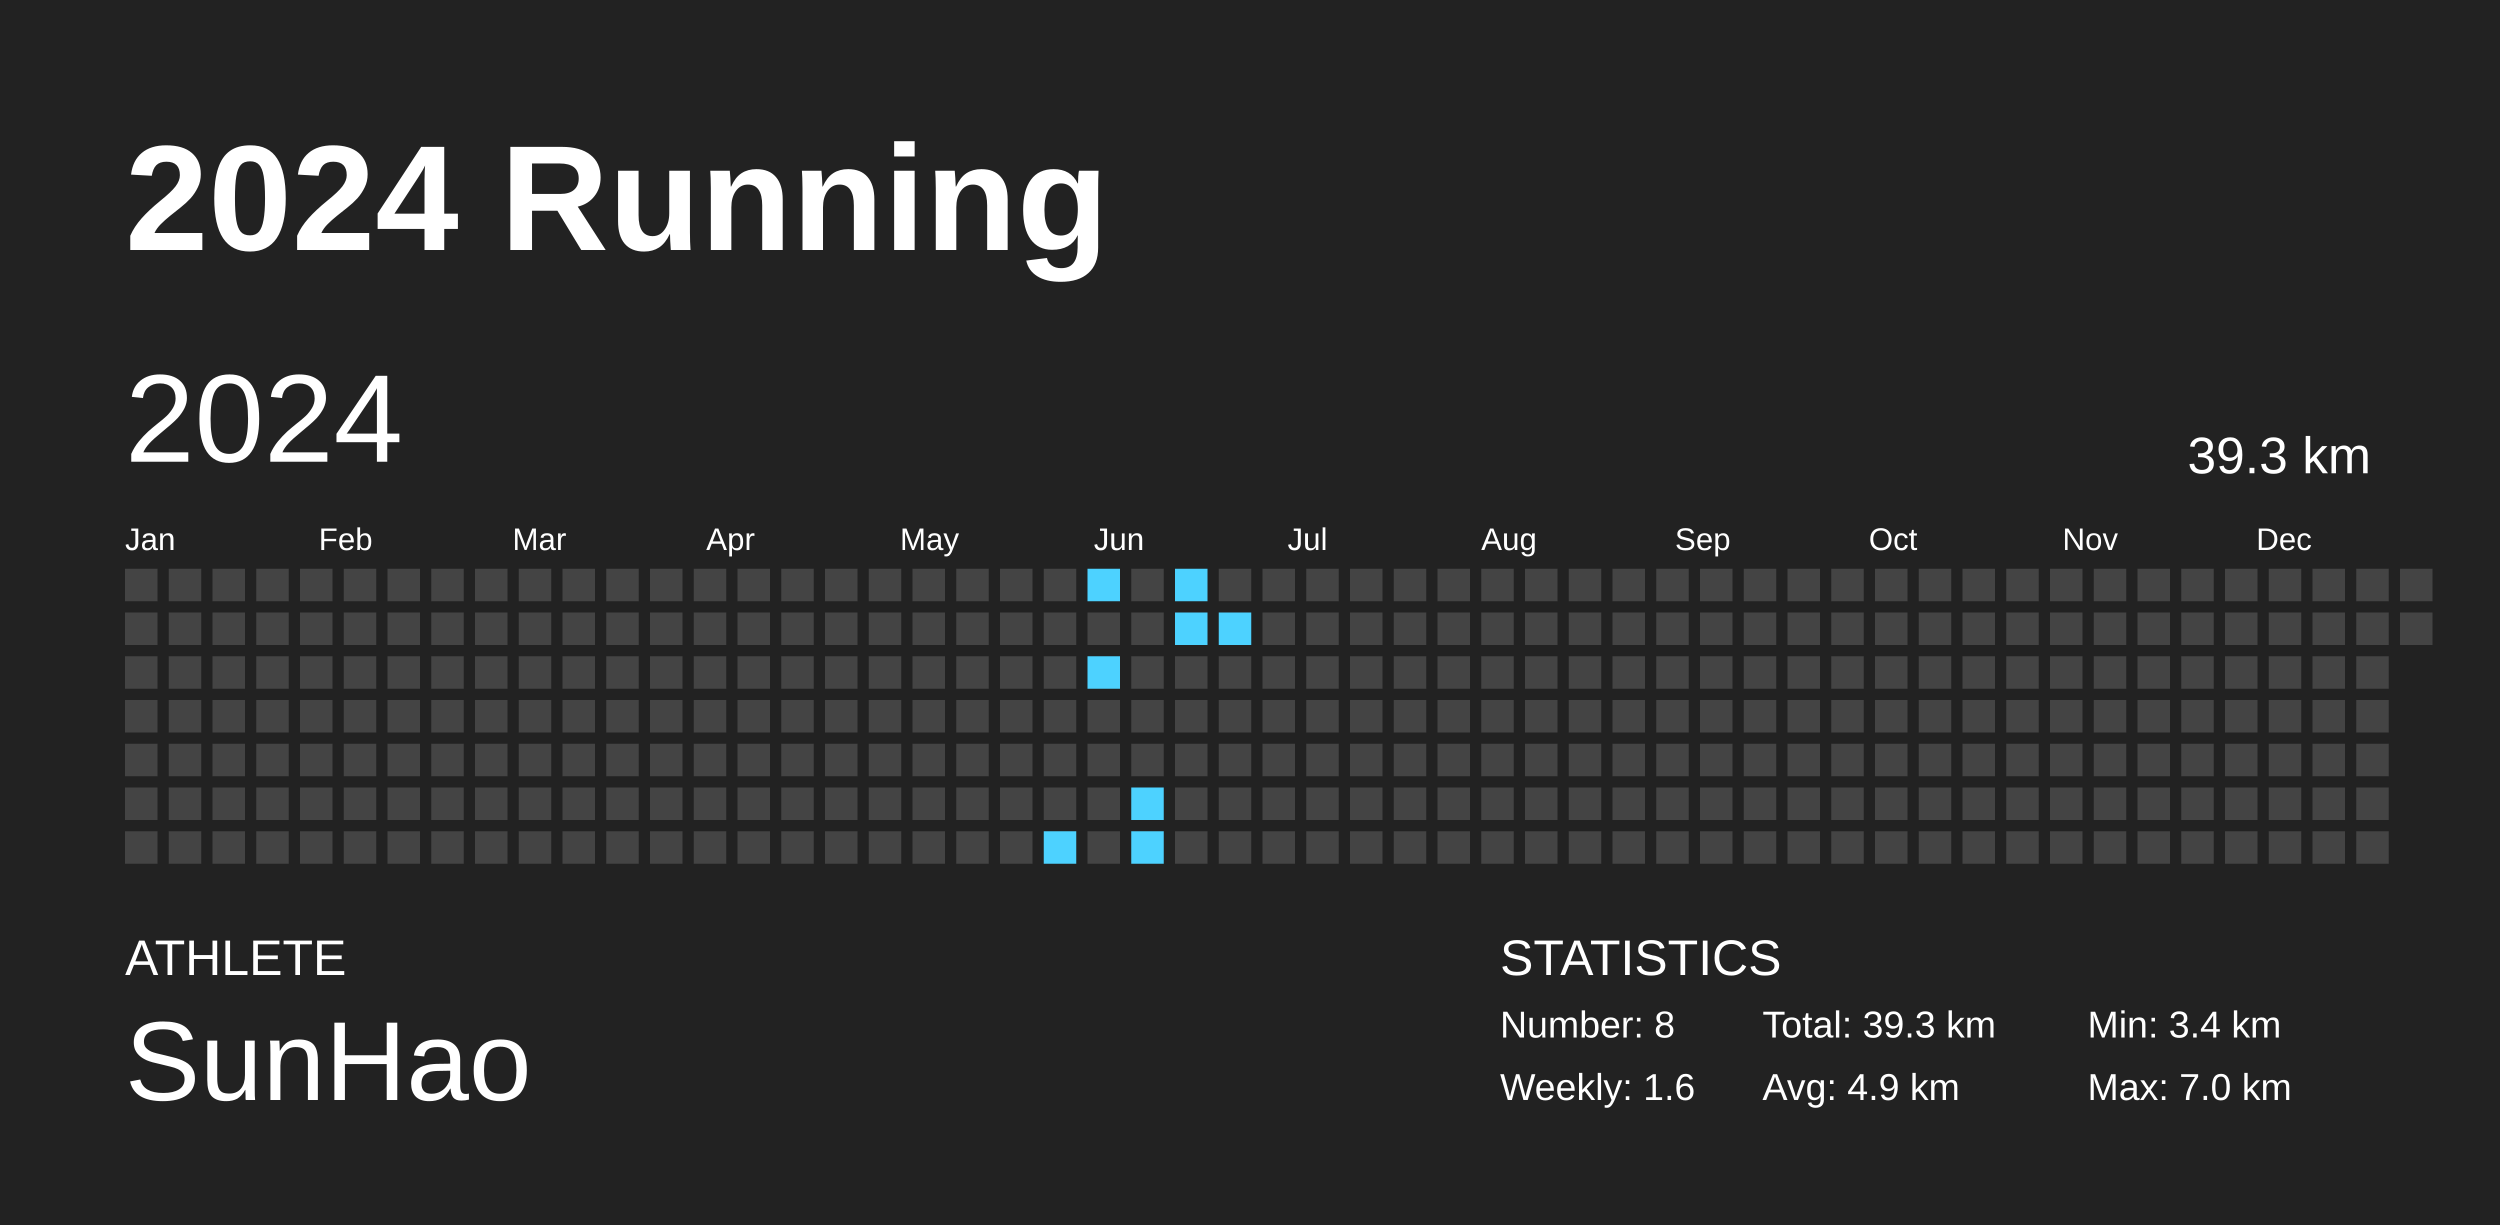
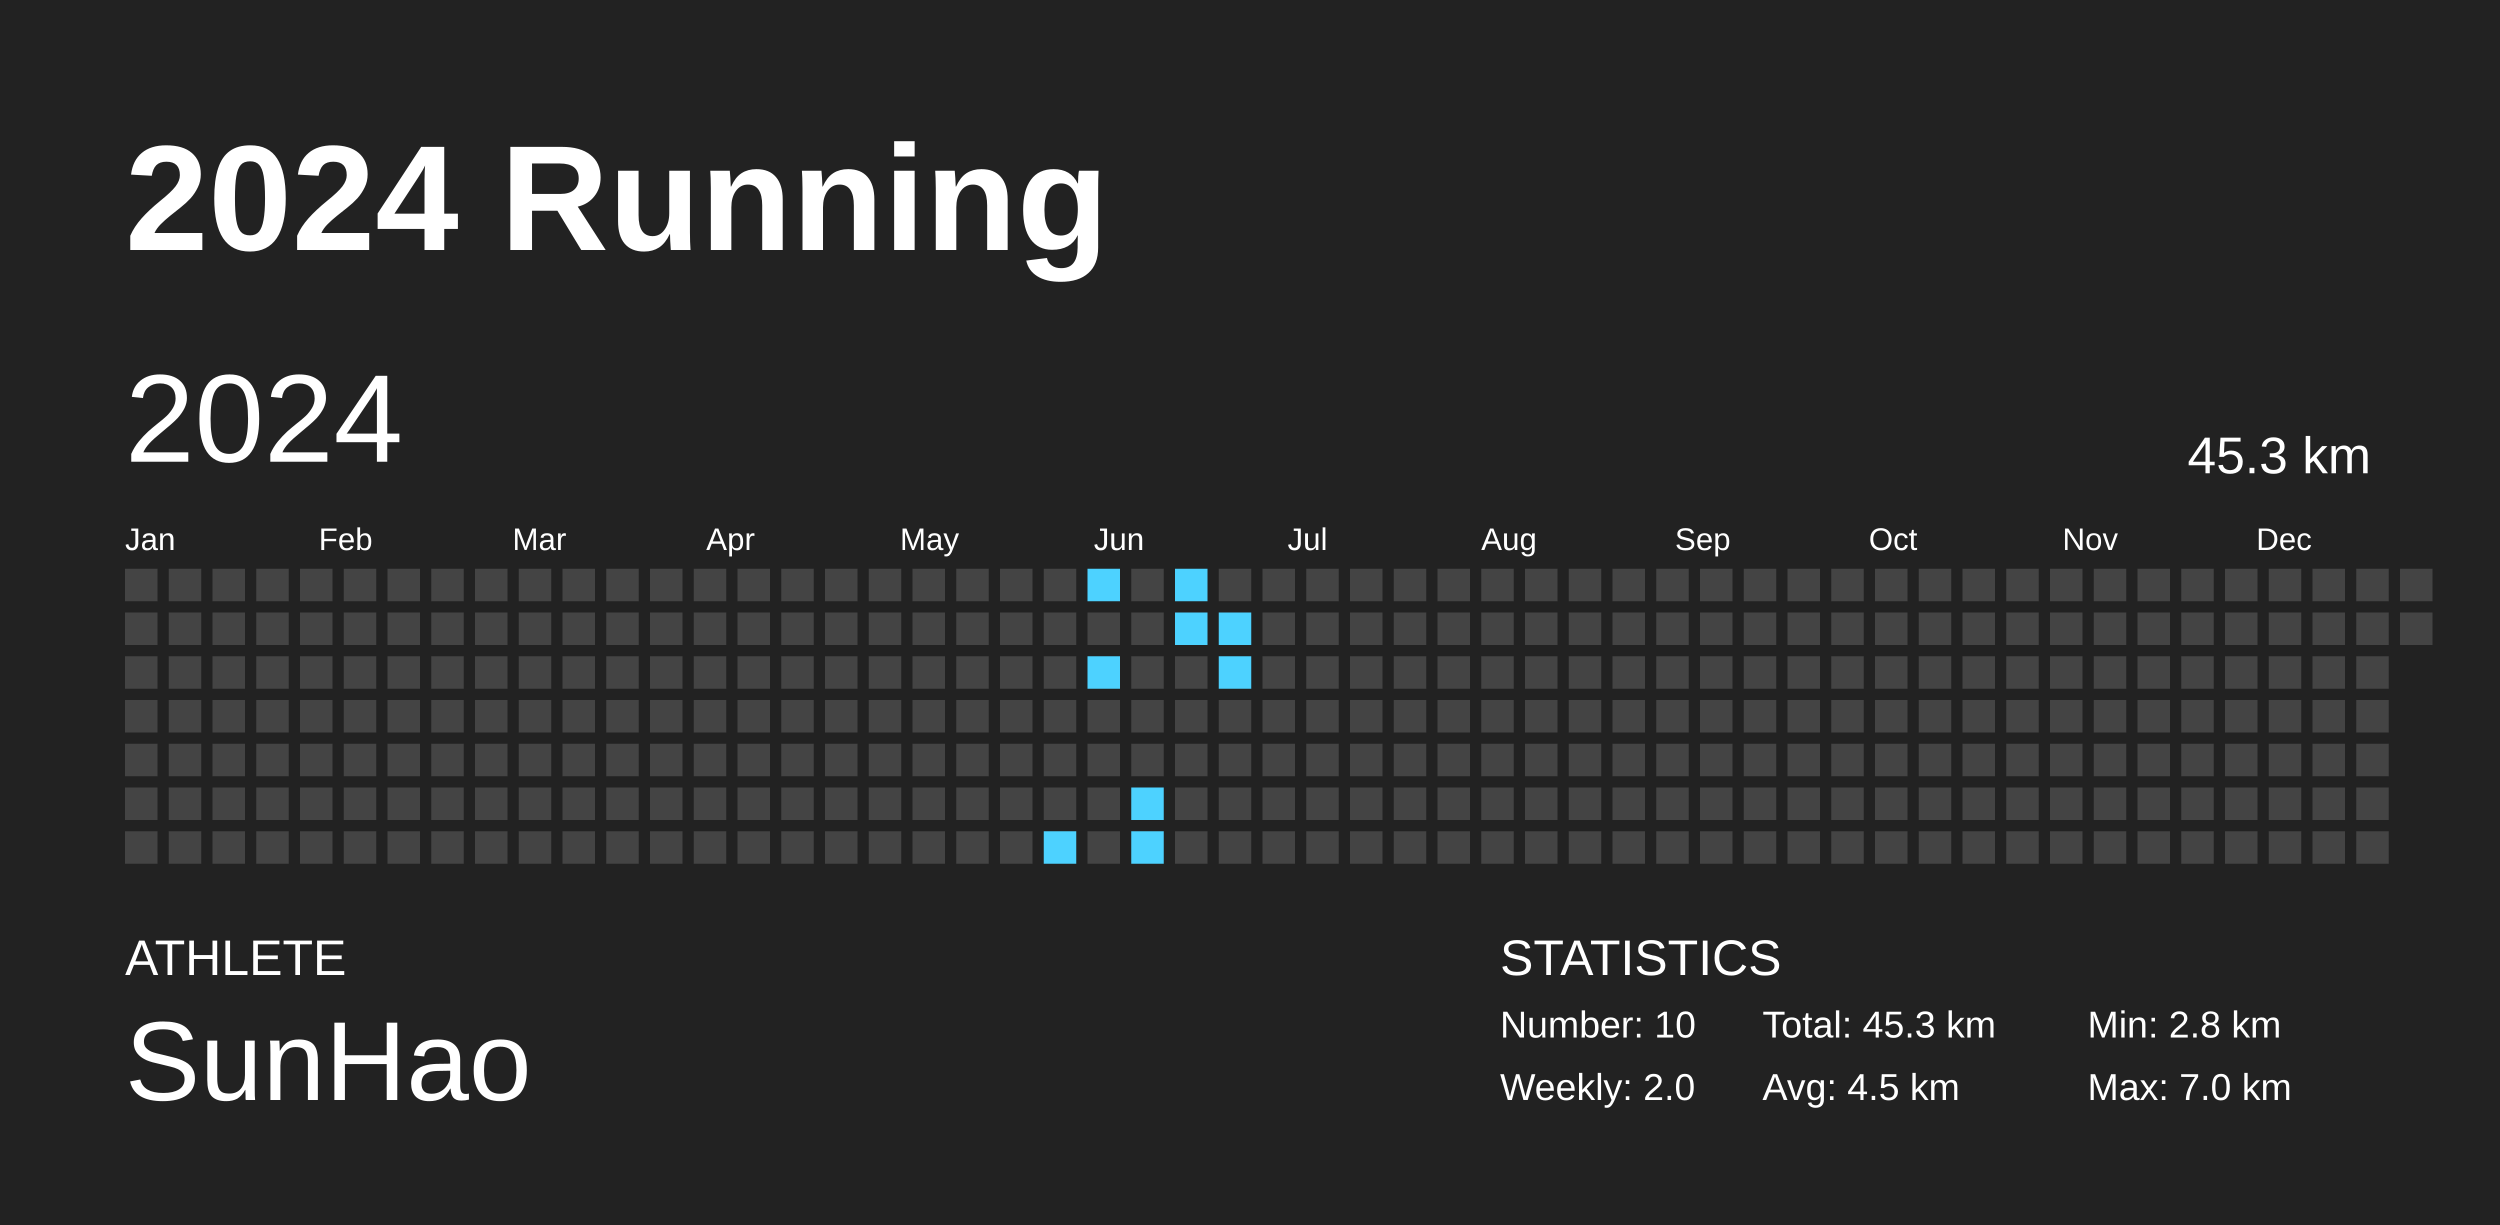
<svg xmlns="http://www.w3.org/2000/svg" baseProfile="full" height="98mm" version="1.1" viewBox="0,0,200,98" width="200mm">
  <defs />
  <rect fill="#222222" height="98" width="200" x="0" y="0" />
  <text fill="#FFFFFF" style="font-size:12px; font-family:Arial; font-weight:bold;" x="10" y="20">2024 Running</text>
  <text fill="#FFFFFF" style="font-size:4px; font-family:Arial" x="10" y="78">ATHLETE</text>
  <text fill="#FFFFFF" style="font-size:9px; font-family:Arial" x="10" y="88">SunHao</text>
  <text fill="#FFFFFF" style="font-size:4px; font-family:Arial" x="120" y="78">STATISTICS</text>
-   <text fill="#FFFFFF" style="font-size:3px; font-family:Arial" x="120" y="83">Number: 8</text>
-   <text fill="#FFFFFF" style="font-size:3px; font-family:Arial" x="120" y="88">Weekly: 1.6</text>
-   <text fill="#FFFFFF" style="font-size:3px; font-family:Arial" x="141" y="83">Total: 39.3 km</text>
-   <text fill="#FFFFFF" style="font-size:3px; font-family:Arial" x="141" y="88">Avg: 4.9 km</text>
-   <text fill="#FFFFFF" style="font-size:3px; font-family:Arial" x="167" y="83">Min: 3.4 km</text>
+   <text fill="#FFFFFF" style="font-size:3px; font-family:Arial" x="120" y="83">Number: 10</text>
+   <text fill="#FFFFFF" style="font-size:3px; font-family:Arial" x="120" y="88">Weekly: 2.0</text>
+   <text fill="#FFFFFF" style="font-size:3px; font-family:Arial" x="141" y="83">Total: 45.3 km</text>
+   <text fill="#FFFFFF" style="font-size:3px; font-family:Arial" x="141" y="88">Avg: 4.5 km</text>
+   <text fill="#FFFFFF" style="font-size:3px; font-family:Arial" x="167" y="83">Min: 2.8 km</text>
  <text fill="#FFFFFF" style="font-size:3px; font-family:Arial" x="167" y="88">Max: 7.0 km</text>
  <text dominant-baseline="hanging" fill="#FFFFFF" style="font-size:10.0px; font-family:Arial;" x="10" y="30">2024</text>
-   <text dominant-baseline="hanging" fill="#FFFFFF" style="font-size:4.125px; font-family:Arial;" x="175" y="35">39.3 km</text>
+   <text dominant-baseline="hanging" fill="#FFFFFF" style="font-size:4.125px; font-family:Arial;" x="175" y="35">45.3 km</text>
  <text fill="#FFFFFF" style="font-size:2.5px; font-family:Arial" x="10.0" y="44">Jan</text>
  <text fill="#FFFFFF" style="font-size:2.5px; font-family:Arial" x="25.5" y="44">Feb</text>
  <text fill="#FFFFFF" style="font-size:2.5px; font-family:Arial" x="41.0" y="44">Mar</text>
  <text fill="#FFFFFF" style="font-size:2.5px; font-family:Arial" x="56.5" y="44">Apr</text>
  <text fill="#FFFFFF" style="font-size:2.5px; font-family:Arial" x="72.0" y="44">May</text>
  <text fill="#FFFFFF" style="font-size:2.5px; font-family:Arial" x="87.5" y="44">Jun</text>
  <text fill="#FFFFFF" style="font-size:2.5px; font-family:Arial" x="103.0" y="44">Jul</text>
  <text fill="#FFFFFF" style="font-size:2.5px; font-family:Arial" x="118.5" y="44">Aug</text>
  <text fill="#FFFFFF" style="font-size:2.5px; font-family:Arial" x="134.0" y="44">Sep</text>
  <text fill="#FFFFFF" style="font-size:2.5px; font-family:Arial" x="149.5" y="44">Oct</text>
  <text fill="#FFFFFF" style="font-size:2.5px; font-family:Arial" x="165.0" y="44">Nov</text>
  <text fill="#FFFFFF" style="font-size:2.5px; font-family:Arial" x="180.5" y="44">Dec</text>
  <rect fill="#444444" height="2.6" width="2.6" x="10.0" y="45.5" />
  <rect fill="#444444" height="2.6" width="2.6" x="10.0" y="49.0" />
  <rect fill="#444444" height="2.6" width="2.6" x="10.0" y="52.5" />
  <rect fill="#444444" height="2.6" width="2.6" x="10.0" y="56.0" />
  <rect fill="#444444" height="2.6" width="2.6" x="10.0" y="59.5" />
  <rect fill="#444444" height="2.6" width="2.6" x="10.0" y="63.0" />
  <rect fill="#444444" height="2.6" width="2.6" x="10.0" y="66.5" />
  <rect fill="#444444" height="2.6" width="2.6" x="13.5" y="45.5" />
  <rect fill="#444444" height="2.6" width="2.6" x="13.5" y="49.0" />
  <rect fill="#444444" height="2.6" width="2.6" x="13.5" y="52.5" />
  <rect fill="#444444" height="2.6" width="2.6" x="13.5" y="56.0" />
  <rect fill="#444444" height="2.6" width="2.6" x="13.5" y="59.5" />
  <rect fill="#444444" height="2.6" width="2.6" x="13.5" y="63.0" />
  <rect fill="#444444" height="2.6" width="2.6" x="13.5" y="66.5" />
  <rect fill="#444444" height="2.6" width="2.6" x="17.0" y="45.5" />
  <rect fill="#444444" height="2.6" width="2.6" x="17.0" y="49.0" />
  <rect fill="#444444" height="2.6" width="2.6" x="17.0" y="52.5" />
  <rect fill="#444444" height="2.6" width="2.6" x="17.0" y="56.0" />
  <rect fill="#444444" height="2.6" width="2.6" x="17.0" y="59.5" />
  <rect fill="#444444" height="2.6" width="2.6" x="17.0" y="63.0" />
  <rect fill="#444444" height="2.6" width="2.6" x="17.0" y="66.5" />
  <rect fill="#444444" height="2.6" width="2.6" x="20.5" y="45.5" />
  <rect fill="#444444" height="2.6" width="2.6" x="20.5" y="49.0" />
  <rect fill="#444444" height="2.6" width="2.6" x="20.5" y="52.5" />
  <rect fill="#444444" height="2.6" width="2.6" x="20.5" y="56.0" />
  <rect fill="#444444" height="2.6" width="2.6" x="20.5" y="59.5" />
  <rect fill="#444444" height="2.6" width="2.6" x="20.5" y="63.0" />
  <rect fill="#444444" height="2.6" width="2.6" x="20.5" y="66.5" />
  <rect fill="#444444" height="2.6" width="2.6" x="24.0" y="45.5" />
  <rect fill="#444444" height="2.6" width="2.6" x="24.0" y="49.0" />
  <rect fill="#444444" height="2.6" width="2.6" x="24.0" y="52.5" />
  <rect fill="#444444" height="2.6" width="2.6" x="24.0" y="56.0" />
  <rect fill="#444444" height="2.6" width="2.6" x="24.0" y="59.5" />
  <rect fill="#444444" height="2.6" width="2.6" x="24.0" y="63.0" />
  <rect fill="#444444" height="2.6" width="2.6" x="24.0" y="66.5" />
  <rect fill="#444444" height="2.6" width="2.6" x="27.5" y="45.5" />
  <rect fill="#444444" height="2.6" width="2.6" x="27.5" y="49.0" />
  <rect fill="#444444" height="2.6" width="2.6" x="27.5" y="52.5" />
  <rect fill="#444444" height="2.6" width="2.6" x="27.5" y="56.0" />
  <rect fill="#444444" height="2.6" width="2.6" x="27.5" y="59.5" />
  <rect fill="#444444" height="2.6" width="2.6" x="27.5" y="63.0" />
  <rect fill="#444444" height="2.6" width="2.6" x="27.5" y="66.5" />
  <rect fill="#444444" height="2.6" width="2.6" x="31.0" y="45.5" />
  <rect fill="#444444" height="2.6" width="2.6" x="31.0" y="49.0" />
  <rect fill="#444444" height="2.6" width="2.6" x="31.0" y="52.5" />
  <rect fill="#444444" height="2.6" width="2.6" x="31.0" y="56.0" />
  <rect fill="#444444" height="2.6" width="2.6" x="31.0" y="59.5" />
  <rect fill="#444444" height="2.6" width="2.6" x="31.0" y="63.0" />
  <rect fill="#444444" height="2.6" width="2.6" x="31.0" y="66.5" />
  <rect fill="#444444" height="2.6" width="2.6" x="34.5" y="45.5" />
  <rect fill="#444444" height="2.6" width="2.6" x="34.5" y="49.0" />
  <rect fill="#444444" height="2.6" width="2.6" x="34.5" y="52.5" />
  <rect fill="#444444" height="2.6" width="2.6" x="34.5" y="56.0" />
  <rect fill="#444444" height="2.6" width="2.6" x="34.5" y="59.5" />
  <rect fill="#444444" height="2.6" width="2.6" x="34.5" y="63.0" />
  <rect fill="#444444" height="2.6" width="2.6" x="34.5" y="66.5" />
  <rect fill="#444444" height="2.6" width="2.6" x="38.0" y="45.5" />
  <rect fill="#444444" height="2.6" width="2.6" x="38.0" y="49.0" />
  <rect fill="#444444" height="2.6" width="2.6" x="38.0" y="52.5" />
  <rect fill="#444444" height="2.6" width="2.6" x="38.0" y="56.0" />
  <rect fill="#444444" height="2.6" width="2.6" x="38.0" y="59.5" />
  <rect fill="#444444" height="2.6" width="2.6" x="38.0" y="63.0" />
  <rect fill="#444444" height="2.6" width="2.6" x="38.0" y="66.5" />
  <rect fill="#444444" height="2.6" width="2.6" x="41.5" y="45.5" />
  <rect fill="#444444" height="2.6" width="2.6" x="41.5" y="49.0" />
  <rect fill="#444444" height="2.6" width="2.6" x="41.5" y="52.5" />
  <rect fill="#444444" height="2.6" width="2.6" x="41.5" y="56.0" />
  <rect fill="#444444" height="2.6" width="2.6" x="41.5" y="59.5" />
  <rect fill="#444444" height="2.6" width="2.6" x="41.5" y="63.0" />
  <rect fill="#444444" height="2.6" width="2.6" x="41.5" y="66.5" />
  <rect fill="#444444" height="2.6" width="2.6" x="45.0" y="45.5" />
  <rect fill="#444444" height="2.6" width="2.6" x="45.0" y="49.0" />
  <rect fill="#444444" height="2.6" width="2.6" x="45.0" y="52.5" />
  <rect fill="#444444" height="2.6" width="2.6" x="45.0" y="56.0" />
  <rect fill="#444444" height="2.6" width="2.6" x="45.0" y="59.5" />
  <rect fill="#444444" height="2.6" width="2.6" x="45.0" y="63.0" />
  <rect fill="#444444" height="2.6" width="2.6" x="45.0" y="66.5" />
  <rect fill="#444444" height="2.6" width="2.6" x="48.5" y="45.5" />
  <rect fill="#444444" height="2.6" width="2.6" x="48.5" y="49.0" />
  <rect fill="#444444" height="2.6" width="2.6" x="48.5" y="52.5" />
  <rect fill="#444444" height="2.6" width="2.6" x="48.5" y="56.0" />
  <rect fill="#444444" height="2.6" width="2.6" x="48.5" y="59.5" />
  <rect fill="#444444" height="2.6" width="2.6" x="48.5" y="63.0" />
  <rect fill="#444444" height="2.6" width="2.6" x="48.5" y="66.5" />
  <rect fill="#444444" height="2.6" width="2.6" x="52.0" y="45.5" />
  <rect fill="#444444" height="2.6" width="2.6" x="52.0" y="49.0" />
  <rect fill="#444444" height="2.6" width="2.6" x="52.0" y="52.5" />
  <rect fill="#444444" height="2.6" width="2.6" x="52.0" y="56.0" />
  <rect fill="#444444" height="2.6" width="2.6" x="52.0" y="59.5" />
  <rect fill="#444444" height="2.6" width="2.6" x="52.0" y="63.0" />
  <rect fill="#444444" height="2.6" width="2.6" x="52.0" y="66.5" />
  <rect fill="#444444" height="2.6" width="2.6" x="55.5" y="45.5" />
  <rect fill="#444444" height="2.6" width="2.6" x="55.5" y="49.0" />
  <rect fill="#444444" height="2.6" width="2.6" x="55.5" y="52.5" />
  <rect fill="#444444" height="2.6" width="2.6" x="55.5" y="56.0" />
  <rect fill="#444444" height="2.6" width="2.6" x="55.5" y="59.5" />
  <rect fill="#444444" height="2.6" width="2.6" x="55.5" y="63.0" />
  <rect fill="#444444" height="2.6" width="2.6" x="55.5" y="66.5" />
  <rect fill="#444444" height="2.6" width="2.6" x="59.0" y="45.5" />
  <rect fill="#444444" height="2.6" width="2.6" x="59.0" y="49.0" />
  <rect fill="#444444" height="2.6" width="2.6" x="59.0" y="52.5" />
  <rect fill="#444444" height="2.6" width="2.6" x="59.0" y="56.0" />
  <rect fill="#444444" height="2.6" width="2.6" x="59.0" y="59.5" />
  <rect fill="#444444" height="2.6" width="2.6" x="59.0" y="63.0" />
  <rect fill="#444444" height="2.6" width="2.6" x="59.0" y="66.5" />
  <rect fill="#444444" height="2.6" width="2.6" x="62.5" y="45.5" />
  <rect fill="#444444" height="2.6" width="2.6" x="62.5" y="49.0" />
  <rect fill="#444444" height="2.6" width="2.6" x="62.5" y="52.5" />
  <rect fill="#444444" height="2.6" width="2.6" x="62.5" y="56.0" />
  <rect fill="#444444" height="2.6" width="2.6" x="62.5" y="59.5" />
  <rect fill="#444444" height="2.6" width="2.6" x="62.5" y="63.0" />
  <rect fill="#444444" height="2.6" width="2.6" x="62.5" y="66.5" />
  <rect fill="#444444" height="2.6" width="2.6" x="66.0" y="45.5" />
  <rect fill="#444444" height="2.6" width="2.6" x="66.0" y="49.0" />
  <rect fill="#444444" height="2.6" width="2.6" x="66.0" y="52.5" />
  <rect fill="#444444" height="2.6" width="2.6" x="66.0" y="56.0" />
  <rect fill="#444444" height="2.6" width="2.6" x="66.0" y="59.5" />
  <rect fill="#444444" height="2.6" width="2.6" x="66.0" y="63.0" />
  <rect fill="#444444" height="2.6" width="2.6" x="66.0" y="66.5" />
  <rect fill="#444444" height="2.6" width="2.6" x="69.5" y="45.5" />
  <rect fill="#444444" height="2.6" width="2.6" x="69.5" y="49.0" />
  <rect fill="#444444" height="2.6" width="2.6" x="69.5" y="52.5" />
  <rect fill="#444444" height="2.6" width="2.6" x="69.5" y="56.0" />
  <rect fill="#444444" height="2.6" width="2.6" x="69.5" y="59.5" />
  <rect fill="#444444" height="2.6" width="2.6" x="69.5" y="63.0" />
  <rect fill="#444444" height="2.6" width="2.6" x="69.5" y="66.5" />
  <rect fill="#444444" height="2.6" width="2.6" x="73.0" y="45.5" />
  <rect fill="#444444" height="2.6" width="2.6" x="73.0" y="49.0" />
  <rect fill="#444444" height="2.6" width="2.6" x="73.0" y="52.5" />
  <rect fill="#444444" height="2.6" width="2.6" x="73.0" y="56.0" />
  <rect fill="#444444" height="2.6" width="2.6" x="73.0" y="59.5" />
  <rect fill="#444444" height="2.6" width="2.6" x="73.0" y="63.0" />
  <rect fill="#444444" height="2.6" width="2.6" x="73.0" y="66.5" />
  <rect fill="#444444" height="2.6" width="2.6" x="76.5" y="45.5" />
  <rect fill="#444444" height="2.6" width="2.6" x="76.5" y="49.0" />
  <rect fill="#444444" height="2.6" width="2.6" x="76.5" y="52.5" />
  <rect fill="#444444" height="2.6" width="2.6" x="76.5" y="56.0" />
  <rect fill="#444444" height="2.6" width="2.6" x="76.5" y="59.5" />
  <rect fill="#444444" height="2.6" width="2.6" x="76.5" y="63.0" />
  <rect fill="#444444" height="2.6" width="2.6" x="76.5" y="66.5" />
  <rect fill="#444444" height="2.6" width="2.6" x="80.0" y="45.5" />
  <rect fill="#444444" height="2.6" width="2.6" x="80.0" y="49.0" />
  <rect fill="#444444" height="2.6" width="2.6" x="80.0" y="52.5" />
  <rect fill="#444444" height="2.6" width="2.6" x="80.0" y="56.0" />
  <rect fill="#444444" height="2.6" width="2.6" x="80.0" y="59.5" />
  <rect fill="#444444" height="2.6" width="2.6" x="80.0" y="63.0" />
  <rect fill="#444444" height="2.6" width="2.6" x="80.0" y="66.5" />
  <rect fill="#444444" height="2.6" width="2.6" x="83.5" y="45.5" />
  <rect fill="#444444" height="2.6" width="2.6" x="83.5" y="49.0" />
  <rect fill="#444444" height="2.6" width="2.6" x="83.5" y="52.5" />
  <rect fill="#444444" height="2.6" width="2.6" x="83.5" y="56.0" />
  <rect fill="#444444" height="2.6" width="2.6" x="83.5" y="59.5" />
  <rect fill="#444444" height="2.6" width="2.6" x="83.5" y="63.0" />
  <rect fill="#4dd2ff" height="2.6" width="2.6" x="83.5" y="66.5" />
  <rect fill="#4dd2ff" height="2.6" width="2.6" x="87.0" y="45.5" />
  <rect fill="#444444" height="2.6" width="2.6" x="87.0" y="49.0" />
  <rect fill="#4dd2ff" height="2.6" width="2.6" x="87.0" y="52.5" />
  <rect fill="#444444" height="2.6" width="2.6" x="87.0" y="56.0" />
  <rect fill="#444444" height="2.6" width="2.6" x="87.0" y="59.5" />
  <rect fill="#444444" height="2.6" width="2.6" x="87.0" y="63.0" />
  <rect fill="#444444" height="2.6" width="2.6" x="87.0" y="66.5" />
  <rect fill="#444444" height="2.6" width="2.6" x="90.5" y="45.5" />
  <rect fill="#444444" height="2.6" width="2.6" x="90.5" y="49.0" />
  <rect fill="#444444" height="2.6" width="2.6" x="90.5" y="52.5" />
  <rect fill="#444444" height="2.6" width="2.6" x="90.5" y="56.0" />
  <rect fill="#444444" height="2.6" width="2.6" x="90.5" y="59.5" />
  <rect fill="#4dd2ff" height="2.6" width="2.6" x="90.5" y="63.0" />
  <rect fill="#4dd2ff" height="2.6" width="2.6" x="90.5" y="66.5" />
  <rect fill="#4dd2ff" height="2.6" width="2.6" x="94.0" y="45.5" />
  <rect fill="#4dd2ff" height="2.6" width="2.6" x="94.0" y="49.0" />
  <rect fill="#444444" height="2.6" width="2.6" x="94.0" y="52.5" />
  <rect fill="#444444" height="2.6" width="2.6" x="94.0" y="56.0" />
  <rect fill="#444444" height="2.6" width="2.6" x="94.0" y="59.5" />
  <rect fill="#444444" height="2.6" width="2.6" x="94.0" y="63.0" />
  <rect fill="#444444" height="2.6" width="2.6" x="94.0" y="66.5" />
  <rect fill="#444444" height="2.6" width="2.6" x="97.5" y="45.5" />
  <rect fill="#4dd2ff" height="2.6" width="2.6" x="97.5" y="49.0" />
-   <rect fill="#444444" height="2.6" width="2.6" x="97.5" y="52.5" />
+   <rect fill="#4dd2ff" height="2.6" width="2.6" x="97.5" y="52.5" />
  <rect fill="#444444" height="2.6" width="2.6" x="97.5" y="56.0" />
  <rect fill="#444444" height="2.6" width="2.6" x="97.5" y="59.5" />
  <rect fill="#444444" height="2.6" width="2.6" x="97.5" y="63.0" />
  <rect fill="#444444" height="2.6" width="2.6" x="97.5" y="66.5" />
  <rect fill="#444444" height="2.6" width="2.6" x="101.0" y="45.5" />
  <rect fill="#444444" height="2.6" width="2.6" x="101.0" y="49.0" />
  <rect fill="#444444" height="2.6" width="2.6" x="101.0" y="52.5" />
  <rect fill="#444444" height="2.6" width="2.6" x="101.0" y="56.0" />
  <rect fill="#444444" height="2.6" width="2.6" x="101.0" y="59.5" />
  <rect fill="#444444" height="2.6" width="2.6" x="101.0" y="63.0" />
  <rect fill="#444444" height="2.6" width="2.6" x="101.0" y="66.5" />
  <rect fill="#444444" height="2.6" width="2.6" x="104.5" y="45.5" />
  <rect fill="#444444" height="2.6" width="2.6" x="104.5" y="49.0" />
  <rect fill="#444444" height="2.6" width="2.6" x="104.5" y="52.5" />
  <rect fill="#444444" height="2.6" width="2.6" x="104.5" y="56.0" />
  <rect fill="#444444" height="2.6" width="2.6" x="104.5" y="59.5" />
  <rect fill="#444444" height="2.6" width="2.6" x="104.5" y="63.0" />
  <rect fill="#444444" height="2.6" width="2.6" x="104.5" y="66.5" />
  <rect fill="#444444" height="2.6" width="2.6" x="108.0" y="45.5" />
  <rect fill="#444444" height="2.6" width="2.6" x="108.0" y="49.0" />
  <rect fill="#444444" height="2.6" width="2.6" x="108.0" y="52.5" />
  <rect fill="#444444" height="2.6" width="2.6" x="108.0" y="56.0" />
  <rect fill="#444444" height="2.6" width="2.6" x="108.0" y="59.5" />
  <rect fill="#444444" height="2.6" width="2.6" x="108.0" y="63.0" />
  <rect fill="#444444" height="2.6" width="2.6" x="108.0" y="66.5" />
  <rect fill="#444444" height="2.6" width="2.6" x="111.5" y="45.5" />
  <rect fill="#444444" height="2.6" width="2.6" x="111.5" y="49.0" />
  <rect fill="#444444" height="2.6" width="2.6" x="111.5" y="52.5" />
  <rect fill="#444444" height="2.6" width="2.6" x="111.5" y="56.0" />
  <rect fill="#444444" height="2.6" width="2.6" x="111.5" y="59.5" />
  <rect fill="#444444" height="2.6" width="2.6" x="111.5" y="63.0" />
  <rect fill="#444444" height="2.6" width="2.6" x="111.5" y="66.5" />
  <rect fill="#444444" height="2.6" width="2.6" x="115.0" y="45.5" />
  <rect fill="#444444" height="2.6" width="2.6" x="115.0" y="49.0" />
  <rect fill="#444444" height="2.6" width="2.6" x="115.0" y="52.5" />
  <rect fill="#444444" height="2.6" width="2.6" x="115.0" y="56.0" />
  <rect fill="#444444" height="2.6" width="2.6" x="115.0" y="59.5" />
  <rect fill="#444444" height="2.6" width="2.6" x="115.0" y="63.0" />
  <rect fill="#444444" height="2.6" width="2.6" x="115.0" y="66.5" />
  <rect fill="#444444" height="2.6" width="2.6" x="118.5" y="45.5" />
  <rect fill="#444444" height="2.6" width="2.6" x="118.5" y="49.0" />
  <rect fill="#444444" height="2.6" width="2.6" x="118.5" y="52.5" />
  <rect fill="#444444" height="2.6" width="2.6" x="118.5" y="56.0" />
  <rect fill="#444444" height="2.6" width="2.6" x="118.5" y="59.5" />
  <rect fill="#444444" height="2.6" width="2.6" x="118.5" y="63.0" />
  <rect fill="#444444" height="2.6" width="2.6" x="118.5" y="66.5" />
  <rect fill="#444444" height="2.6" width="2.6" x="122.0" y="45.5" />
  <rect fill="#444444" height="2.6" width="2.6" x="122.0" y="49.0" />
  <rect fill="#444444" height="2.6" width="2.6" x="122.0" y="52.5" />
  <rect fill="#444444" height="2.6" width="2.6" x="122.0" y="56.0" />
  <rect fill="#444444" height="2.6" width="2.6" x="122.0" y="59.5" />
  <rect fill="#444444" height="2.6" width="2.6" x="122.0" y="63.0" />
  <rect fill="#444444" height="2.6" width="2.6" x="122.0" y="66.5" />
  <rect fill="#444444" height="2.6" width="2.6" x="125.5" y="45.5" />
  <rect fill="#444444" height="2.6" width="2.6" x="125.5" y="49.0" />
  <rect fill="#444444" height="2.6" width="2.6" x="125.5" y="52.5" />
  <rect fill="#444444" height="2.6" width="2.6" x="125.5" y="56.0" />
  <rect fill="#444444" height="2.6" width="2.6" x="125.5" y="59.5" />
  <rect fill="#444444" height="2.6" width="2.6" x="125.5" y="63.0" />
  <rect fill="#444444" height="2.6" width="2.6" x="125.5" y="66.5" />
  <rect fill="#444444" height="2.6" width="2.6" x="129.0" y="45.5" />
  <rect fill="#444444" height="2.6" width="2.6" x="129.0" y="49.0" />
  <rect fill="#444444" height="2.6" width="2.6" x="129.0" y="52.5" />
  <rect fill="#444444" height="2.6" width="2.6" x="129.0" y="56.0" />
  <rect fill="#444444" height="2.6" width="2.6" x="129.0" y="59.5" />
  <rect fill="#444444" height="2.6" width="2.6" x="129.0" y="63.0" />
  <rect fill="#444444" height="2.6" width="2.6" x="129.0" y="66.5" />
  <rect fill="#444444" height="2.6" width="2.6" x="132.5" y="45.5" />
  <rect fill="#444444" height="2.6" width="2.6" x="132.5" y="49.0" />
  <rect fill="#444444" height="2.6" width="2.6" x="132.5" y="52.5" />
  <rect fill="#444444" height="2.6" width="2.6" x="132.5" y="56.0" />
  <rect fill="#444444" height="2.6" width="2.6" x="132.5" y="59.5" />
  <rect fill="#444444" height="2.6" width="2.6" x="132.5" y="63.0" />
  <rect fill="#444444" height="2.6" width="2.6" x="132.5" y="66.5" />
  <rect fill="#444444" height="2.6" width="2.6" x="136.0" y="45.5" />
  <rect fill="#444444" height="2.6" width="2.6" x="136.0" y="49.0" />
  <rect fill="#444444" height="2.6" width="2.6" x="136.0" y="52.5" />
  <rect fill="#444444" height="2.6" width="2.6" x="136.0" y="56.0" />
  <rect fill="#444444" height="2.6" width="2.6" x="136.0" y="59.5" />
  <rect fill="#444444" height="2.6" width="2.6" x="136.0" y="63.0" />
  <rect fill="#444444" height="2.6" width="2.6" x="136.0" y="66.5" />
  <rect fill="#444444" height="2.6" width="2.6" x="139.5" y="45.5" />
  <rect fill="#444444" height="2.6" width="2.6" x="139.5" y="49.0" />
  <rect fill="#444444" height="2.6" width="2.6" x="139.5" y="52.5" />
  <rect fill="#444444" height="2.6" width="2.6" x="139.5" y="56.0" />
  <rect fill="#444444" height="2.6" width="2.6" x="139.5" y="59.5" />
  <rect fill="#444444" height="2.6" width="2.6" x="139.5" y="63.0" />
  <rect fill="#444444" height="2.6" width="2.6" x="139.5" y="66.5" />
  <rect fill="#444444" height="2.6" width="2.6" x="143.0" y="45.5" />
  <rect fill="#444444" height="2.6" width="2.6" x="143.0" y="49.0" />
  <rect fill="#444444" height="2.6" width="2.6" x="143.0" y="52.5" />
  <rect fill="#444444" height="2.6" width="2.6" x="143.0" y="56.0" />
  <rect fill="#444444" height="2.6" width="2.6" x="143.0" y="59.5" />
  <rect fill="#444444" height="2.6" width="2.6" x="143.0" y="63.0" />
  <rect fill="#444444" height="2.6" width="2.6" x="143.0" y="66.5" />
  <rect fill="#444444" height="2.6" width="2.6" x="146.5" y="45.5" />
  <rect fill="#444444" height="2.6" width="2.6" x="146.5" y="49.0" />
  <rect fill="#444444" height="2.6" width="2.6" x="146.5" y="52.5" />
  <rect fill="#444444" height="2.6" width="2.6" x="146.5" y="56.0" />
  <rect fill="#444444" height="2.6" width="2.6" x="146.5" y="59.5" />
  <rect fill="#444444" height="2.6" width="2.6" x="146.5" y="63.0" />
  <rect fill="#444444" height="2.6" width="2.6" x="146.5" y="66.5" />
  <rect fill="#444444" height="2.6" width="2.6" x="150.0" y="45.5" />
  <rect fill="#444444" height="2.6" width="2.6" x="150.0" y="49.0" />
  <rect fill="#444444" height="2.6" width="2.6" x="150.0" y="52.5" />
  <rect fill="#444444" height="2.6" width="2.6" x="150.0" y="56.0" />
  <rect fill="#444444" height="2.6" width="2.6" x="150.0" y="59.5" />
  <rect fill="#444444" height="2.6" width="2.6" x="150.0" y="63.0" />
  <rect fill="#444444" height="2.6" width="2.6" x="150.0" y="66.5" />
  <rect fill="#444444" height="2.6" width="2.6" x="153.5" y="45.5" />
  <rect fill="#444444" height="2.6" width="2.6" x="153.5" y="49.0" />
  <rect fill="#444444" height="2.6" width="2.6" x="153.5" y="52.5" />
  <rect fill="#444444" height="2.6" width="2.6" x="153.5" y="56.0" />
  <rect fill="#444444" height="2.6" width="2.6" x="153.5" y="59.5" />
  <rect fill="#444444" height="2.6" width="2.6" x="153.5" y="63.0" />
  <rect fill="#444444" height="2.6" width="2.6" x="153.5" y="66.5" />
  <rect fill="#444444" height="2.6" width="2.6" x="157.0" y="45.5" />
  <rect fill="#444444" height="2.6" width="2.6" x="157.0" y="49.0" />
  <rect fill="#444444" height="2.6" width="2.6" x="157.0" y="52.5" />
  <rect fill="#444444" height="2.6" width="2.6" x="157.0" y="56.0" />
  <rect fill="#444444" height="2.6" width="2.6" x="157.0" y="59.5" />
  <rect fill="#444444" height="2.6" width="2.6" x="157.0" y="63.0" />
  <rect fill="#444444" height="2.6" width="2.6" x="157.0" y="66.5" />
  <rect fill="#444444" height="2.6" width="2.6" x="160.5" y="45.5" />
  <rect fill="#444444" height="2.6" width="2.6" x="160.5" y="49.0" />
  <rect fill="#444444" height="2.6" width="2.6" x="160.5" y="52.5" />
  <rect fill="#444444" height="2.6" width="2.6" x="160.5" y="56.0" />
  <rect fill="#444444" height="2.6" width="2.6" x="160.5" y="59.5" />
  <rect fill="#444444" height="2.6" width="2.6" x="160.5" y="63.0" />
  <rect fill="#444444" height="2.6" width="2.6" x="160.5" y="66.5" />
  <rect fill="#444444" height="2.6" width="2.6" x="164.0" y="45.5" />
  <rect fill="#444444" height="2.6" width="2.6" x="164.0" y="49.0" />
  <rect fill="#444444" height="2.6" width="2.6" x="164.0" y="52.5" />
  <rect fill="#444444" height="2.6" width="2.6" x="164.0" y="56.0" />
  <rect fill="#444444" height="2.6" width="2.6" x="164.0" y="59.5" />
  <rect fill="#444444" height="2.6" width="2.6" x="164.0" y="63.0" />
  <rect fill="#444444" height="2.6" width="2.6" x="164.0" y="66.5" />
  <rect fill="#444444" height="2.6" width="2.6" x="167.5" y="45.5" />
  <rect fill="#444444" height="2.6" width="2.6" x="167.5" y="49.0" />
  <rect fill="#444444" height="2.6" width="2.6" x="167.5" y="52.5" />
  <rect fill="#444444" height="2.6" width="2.6" x="167.5" y="56.0" />
  <rect fill="#444444" height="2.6" width="2.6" x="167.5" y="59.5" />
  <rect fill="#444444" height="2.6" width="2.6" x="167.5" y="63.0" />
  <rect fill="#444444" height="2.6" width="2.6" x="167.5" y="66.5" />
  <rect fill="#444444" height="2.6" width="2.6" x="171.0" y="45.5" />
  <rect fill="#444444" height="2.6" width="2.6" x="171.0" y="49.0" />
  <rect fill="#444444" height="2.6" width="2.6" x="171.0" y="52.5" />
  <rect fill="#444444" height="2.6" width="2.6" x="171.0" y="56.0" />
  <rect fill="#444444" height="2.6" width="2.6" x="171.0" y="59.5" />
  <rect fill="#444444" height="2.6" width="2.6" x="171.0" y="63.0" />
  <rect fill="#444444" height="2.6" width="2.6" x="171.0" y="66.5" />
  <rect fill="#444444" height="2.6" width="2.6" x="174.5" y="45.5" />
  <rect fill="#444444" height="2.6" width="2.6" x="174.5" y="49.0" />
  <rect fill="#444444" height="2.6" width="2.6" x="174.5" y="52.5" />
  <rect fill="#444444" height="2.6" width="2.6" x="174.5" y="56.0" />
  <rect fill="#444444" height="2.6" width="2.6" x="174.5" y="59.5" />
  <rect fill="#444444" height="2.6" width="2.6" x="174.5" y="63.0" />
  <rect fill="#444444" height="2.6" width="2.6" x="174.5" y="66.5" />
  <rect fill="#444444" height="2.6" width="2.6" x="178.0" y="45.5" />
  <rect fill="#444444" height="2.6" width="2.6" x="178.0" y="49.0" />
  <rect fill="#444444" height="2.6" width="2.6" x="178.0" y="52.5" />
  <rect fill="#444444" height="2.6" width="2.6" x="178.0" y="56.0" />
  <rect fill="#444444" height="2.6" width="2.6" x="178.0" y="59.5" />
  <rect fill="#444444" height="2.6" width="2.6" x="178.0" y="63.0" />
  <rect fill="#444444" height="2.6" width="2.6" x="178.0" y="66.5" />
  <rect fill="#444444" height="2.6" width="2.6" x="181.5" y="45.5" />
  <rect fill="#444444" height="2.6" width="2.6" x="181.5" y="49.0" />
  <rect fill="#444444" height="2.6" width="2.6" x="181.5" y="52.5" />
  <rect fill="#444444" height="2.6" width="2.6" x="181.5" y="56.0" />
  <rect fill="#444444" height="2.6" width="2.6" x="181.5" y="59.5" />
  <rect fill="#444444" height="2.6" width="2.6" x="181.5" y="63.0" />
  <rect fill="#444444" height="2.6" width="2.6" x="181.5" y="66.5" />
  <rect fill="#444444" height="2.6" width="2.6" x="185.0" y="45.5" />
  <rect fill="#444444" height="2.6" width="2.6" x="185.0" y="49.0" />
  <rect fill="#444444" height="2.6" width="2.6" x="185.0" y="52.5" />
  <rect fill="#444444" height="2.6" width="2.6" x="185.0" y="56.0" />
  <rect fill="#444444" height="2.6" width="2.6" x="185.0" y="59.5" />
  <rect fill="#444444" height="2.6" width="2.6" x="185.0" y="63.0" />
  <rect fill="#444444" height="2.6" width="2.6" x="185.0" y="66.5" />
  <rect fill="#444444" height="2.6" width="2.6" x="188.5" y="45.5" />
  <rect fill="#444444" height="2.6" width="2.6" x="188.5" y="49.0" />
  <rect fill="#444444" height="2.6" width="2.6" x="188.5" y="52.5" />
  <rect fill="#444444" height="2.6" width="2.6" x="188.5" y="56.0" />
  <rect fill="#444444" height="2.6" width="2.6" x="188.5" y="59.5" />
  <rect fill="#444444" height="2.6" width="2.6" x="188.5" y="63.0" />
  <rect fill="#444444" height="2.6" width="2.6" x="188.5" y="66.5" />
  <rect fill="#444444" height="2.6" width="2.6" x="192.0" y="45.5" />
  <rect fill="#444444" height="2.6" width="2.6" x="192.0" y="49.0" />
</svg>
